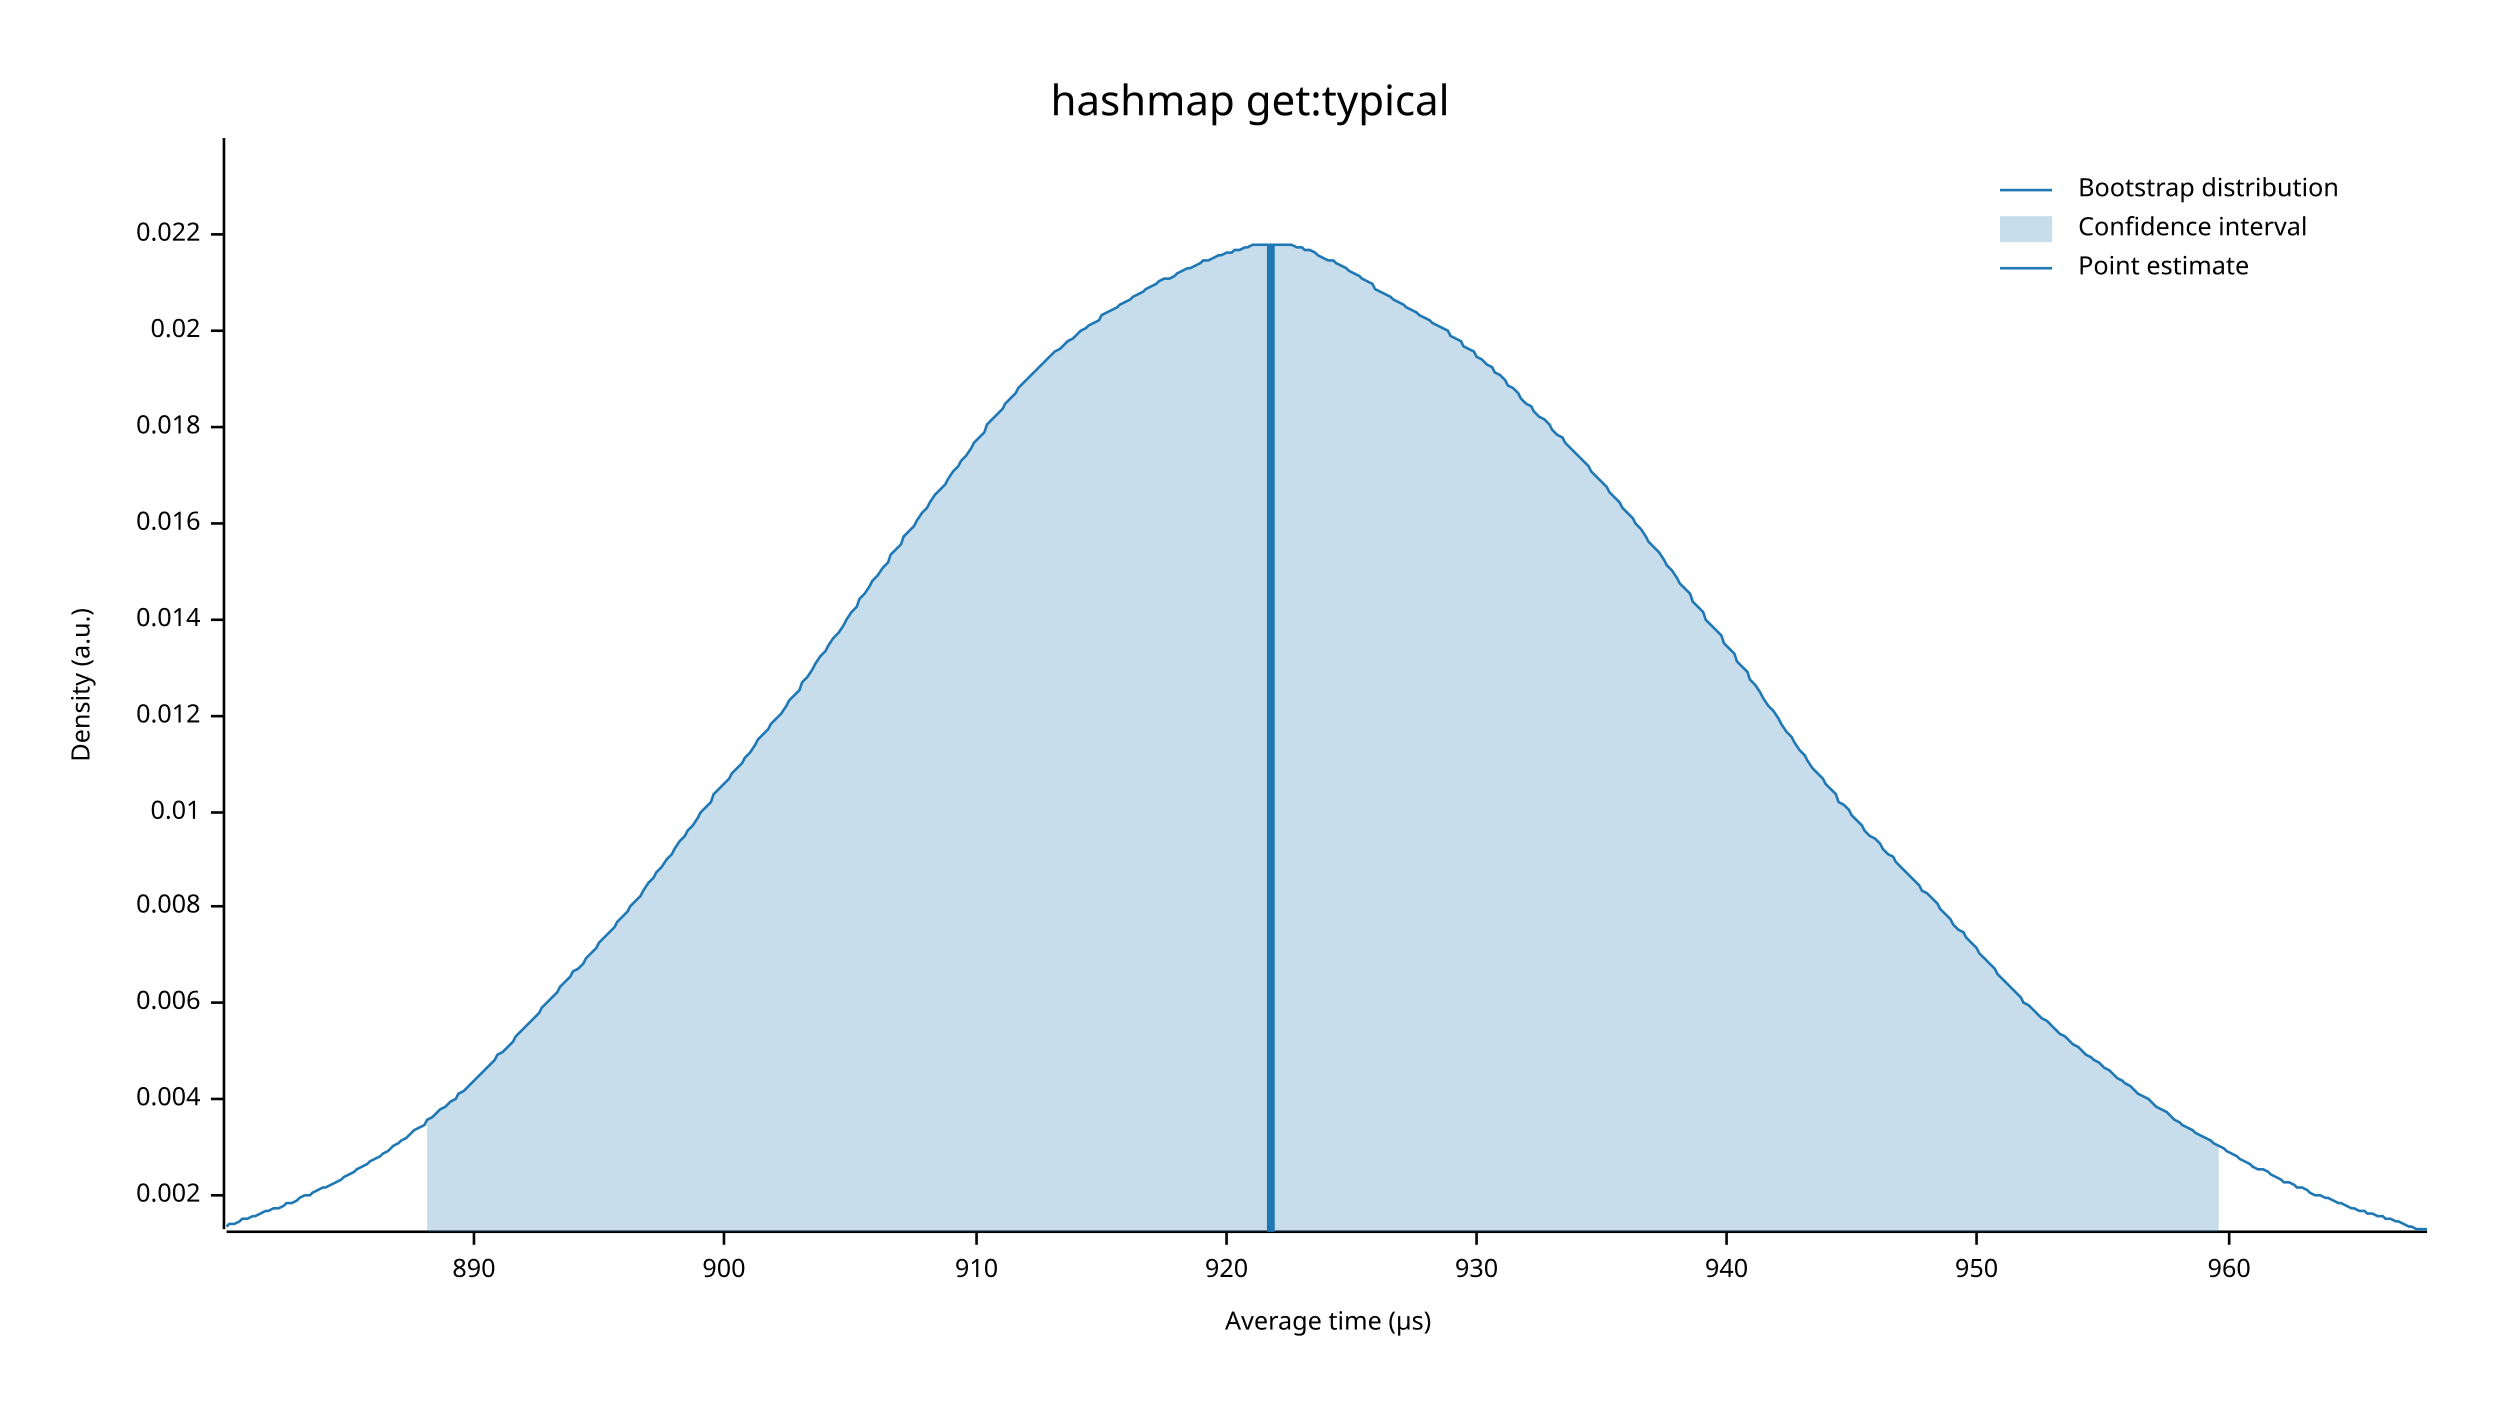
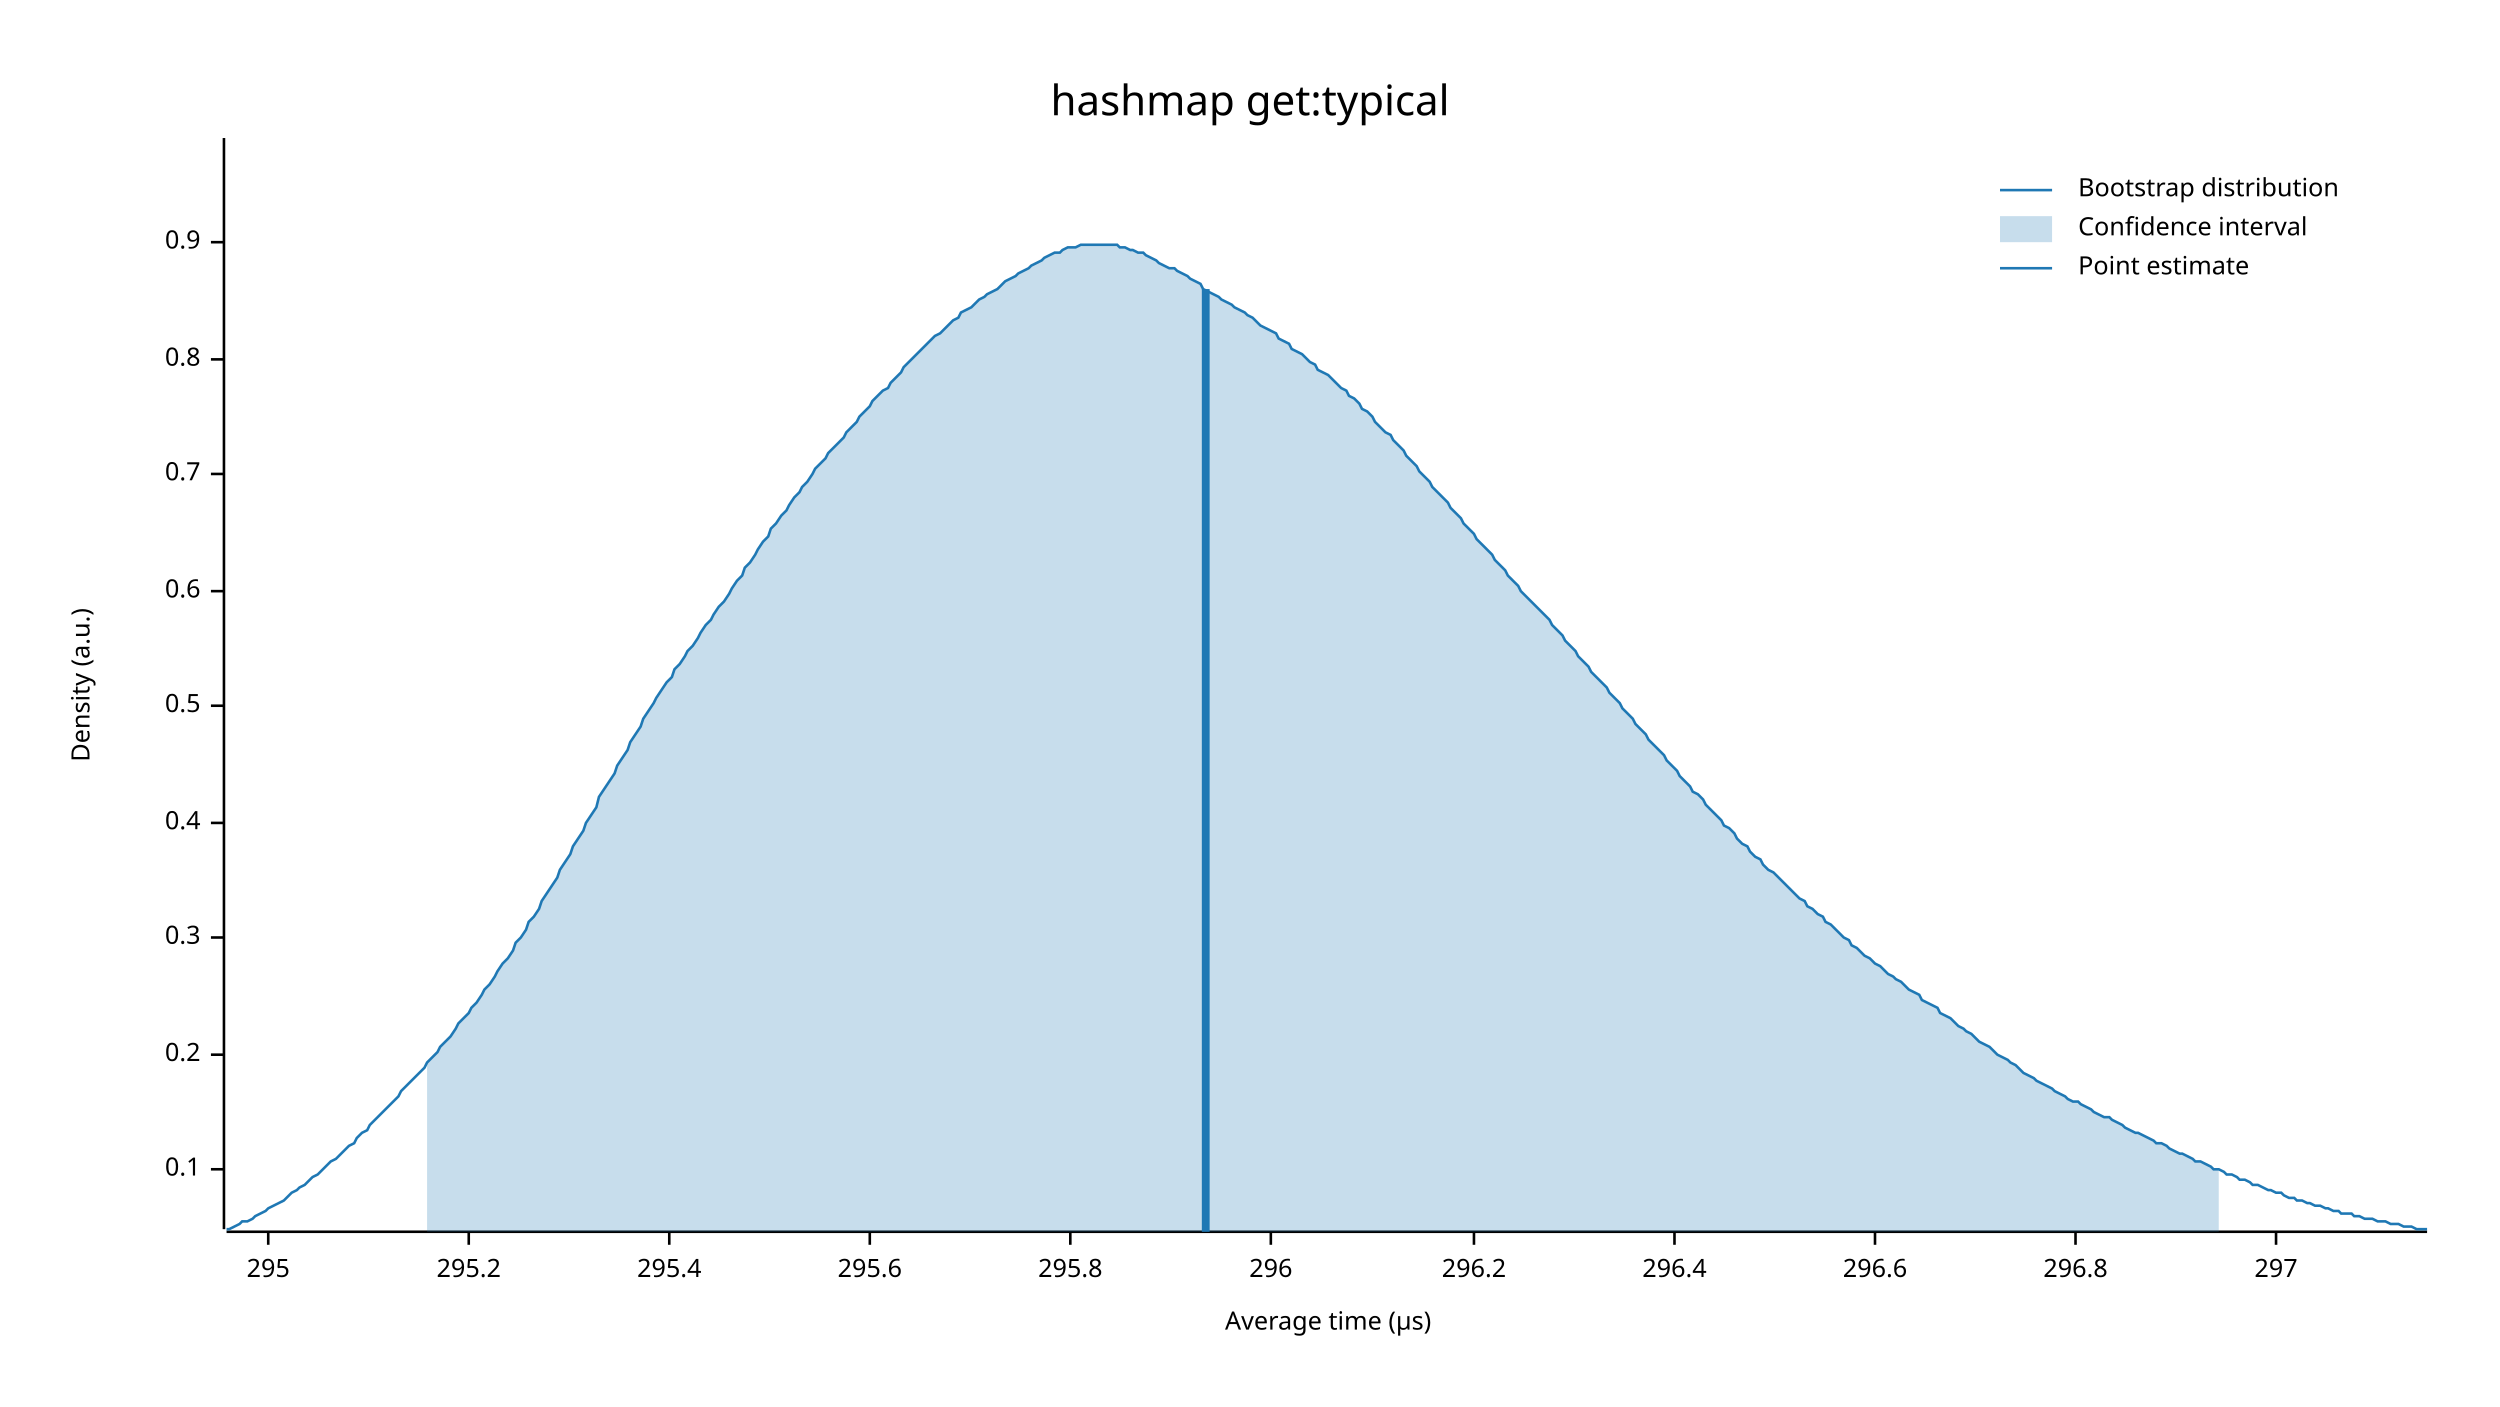
<svg xmlns="http://www.w3.org/2000/svg" width="960" height="540" viewBox="0 0 960 540">
  <text x="480" y="32" dy="0.76em" text-anchor="middle" font-family="sans-serif" font-size="16.129" opacity="1" fill="#000000">
hashmap get:typical
</text>
  <text x="27" y="263" dy="0.76em" text-anchor="middle" font-family="sans-serif" font-size="9.677" opacity="1" fill="#000000" transform="rotate(270, 27, 263)">
Density (a.u.)
</text>
  <text x="510" y="513" dy="-0.5ex" text-anchor="middle" font-family="sans-serif" font-size="9.677" opacity="1" fill="#000000">
Average time (µs)
</text>
  <polyline fill="none" opacity="1" stroke="#000000" stroke-width="1" points="86,53 86,472 " />
-   <text x="77" y="459" dy="0.5ex" text-anchor="end" font-family="sans-serif" font-size="9.677" opacity="1" fill="#000000">
- 0.002
+   <text x="77" y="449" dy="0.5ex" text-anchor="end" font-family="sans-serif" font-size="9.677" opacity="1" fill="#000000">
+ 0.1
</text>
-   <polyline fill="none" opacity="1" stroke="#000000" stroke-width="1" points="81,459 86,459 " />
-   <text x="77" y="422" dy="0.5ex" text-anchor="end" font-family="sans-serif" font-size="9.677" opacity="1" fill="#000000">
- 0.004
+   <polyline fill="none" opacity="1" stroke="#000000" stroke-width="1" points="81,449 86,449 " />
+   <text x="77" y="405" dy="0.5ex" text-anchor="end" font-family="sans-serif" font-size="9.677" opacity="1" fill="#000000">
+ 0.2
</text>
-   <polyline fill="none" opacity="1" stroke="#000000" stroke-width="1" points="81,422 86,422 " />
-   <text x="77" y="385" dy="0.5ex" text-anchor="end" font-family="sans-serif" font-size="9.677" opacity="1" fill="#000000">
- 0.006
+   <polyline fill="none" opacity="1" stroke="#000000" stroke-width="1" points="81,405 86,405 " />
+   <text x="77" y="360" dy="0.5ex" text-anchor="end" font-family="sans-serif" font-size="9.677" opacity="1" fill="#000000">
+ 0.3
</text>
-   <polyline fill="none" opacity="1" stroke="#000000" stroke-width="1" points="81,385 86,385 " />
-   <text x="77" y="348" dy="0.5ex" text-anchor="end" font-family="sans-serif" font-size="9.677" opacity="1" fill="#000000">
- 0.008
+   <polyline fill="none" opacity="1" stroke="#000000" stroke-width="1" points="81,360 86,360 " />
+   <text x="77" y="316" dy="0.5ex" text-anchor="end" font-family="sans-serif" font-size="9.677" opacity="1" fill="#000000">
+ 0.4
</text>
-   <polyline fill="none" opacity="1" stroke="#000000" stroke-width="1" points="81,348 86,348 " />
-   <text x="77" y="312" dy="0.5ex" text-anchor="end" font-family="sans-serif" font-size="9.677" opacity="1" fill="#000000">
- 0.01
+   <polyline fill="none" opacity="1" stroke="#000000" stroke-width="1" points="81,316 86,316 " />
+   <text x="77" y="271" dy="0.5ex" text-anchor="end" font-family="sans-serif" font-size="9.677" opacity="1" fill="#000000">
+ 0.5
</text>
-   <polyline fill="none" opacity="1" stroke="#000000" stroke-width="1" points="81,312 86,312 " />
-   <text x="77" y="275" dy="0.5ex" text-anchor="end" font-family="sans-serif" font-size="9.677" opacity="1" fill="#000000">
- 0.012
+   <polyline fill="none" opacity="1" stroke="#000000" stroke-width="1" points="81,271 86,271 " />
+   <text x="77" y="227" dy="0.5ex" text-anchor="end" font-family="sans-serif" font-size="9.677" opacity="1" fill="#000000">
+ 0.6
</text>
-   <polyline fill="none" opacity="1" stroke="#000000" stroke-width="1" points="81,275 86,275 " />
-   <text x="77" y="238" dy="0.5ex" text-anchor="end" font-family="sans-serif" font-size="9.677" opacity="1" fill="#000000">
- 0.014
+   <polyline fill="none" opacity="1" stroke="#000000" stroke-width="1" points="81,227 86,227 " />
+   <text x="77" y="182" dy="0.5ex" text-anchor="end" font-family="sans-serif" font-size="9.677" opacity="1" fill="#000000">
+ 0.7
</text>
-   <polyline fill="none" opacity="1" stroke="#000000" stroke-width="1" points="81,238 86,238 " />
-   <text x="77" y="201" dy="0.5ex" text-anchor="end" font-family="sans-serif" font-size="9.677" opacity="1" fill="#000000">
- 0.016
+   <polyline fill="none" opacity="1" stroke="#000000" stroke-width="1" points="81,182 86,182 " />
+   <text x="77" y="138" dy="0.5ex" text-anchor="end" font-family="sans-serif" font-size="9.677" opacity="1" fill="#000000">
+ 0.8
</text>
-   <polyline fill="none" opacity="1" stroke="#000000" stroke-width="1" points="81,201 86,201 " />
-   <text x="77" y="164" dy="0.5ex" text-anchor="end" font-family="sans-serif" font-size="9.677" opacity="1" fill="#000000">
- 0.018
+   <polyline fill="none" opacity="1" stroke="#000000" stroke-width="1" points="81,138 86,138 " />
+   <text x="77" y="93" dy="0.5ex" text-anchor="end" font-family="sans-serif" font-size="9.677" opacity="1" fill="#000000">
+ 0.9
</text>
-   <polyline fill="none" opacity="1" stroke="#000000" stroke-width="1" points="81,164 86,164 " />
-   <text x="77" y="127" dy="0.5ex" text-anchor="end" font-family="sans-serif" font-size="9.677" opacity="1" fill="#000000">
- 0.02
+   <polyline fill="none" opacity="1" stroke="#000000" stroke-width="1" points="81,93 86,93 " />
+   <polyline fill="none" opacity="1" stroke="#000000" stroke-width="1" points="87,473 932,473 " />
+   <text x="103" y="483" dy="0.76em" text-anchor="middle" font-family="sans-serif" font-size="9.677" opacity="1" fill="#000000">
+ 295
</text>
-   <polyline fill="none" opacity="1" stroke="#000000" stroke-width="1" points="81,127 86,127 " />
-   <text x="77" y="90" dy="0.5ex" text-anchor="end" font-family="sans-serif" font-size="9.677" opacity="1" fill="#000000">
- 0.022
+   <polyline fill="none" opacity="1" stroke="#000000" stroke-width="1" points="103,473 103,478 " />
+   <text x="180" y="483" dy="0.76em" text-anchor="middle" font-family="sans-serif" font-size="9.677" opacity="1" fill="#000000">
+ 295.2
</text>
-   <polyline fill="none" opacity="1" stroke="#000000" stroke-width="1" points="81,90 86,90 " />
-   <polyline fill="none" opacity="1" stroke="#000000" stroke-width="1" points="87,473 932,473 " />
-   <text x="182" y="483" dy="0.76em" text-anchor="middle" font-family="sans-serif" font-size="9.677" opacity="1" fill="#000000">
- 890
+   <polyline fill="none" opacity="1" stroke="#000000" stroke-width="1" points="180,473 180,478 " />
+   <text x="257" y="483" dy="0.76em" text-anchor="middle" font-family="sans-serif" font-size="9.677" opacity="1" fill="#000000">
+ 295.4
</text>
-   <polyline fill="none" opacity="1" stroke="#000000" stroke-width="1" points="182,473 182,478 " />
-   <text x="278" y="483" dy="0.76em" text-anchor="middle" font-family="sans-serif" font-size="9.677" opacity="1" fill="#000000">
- 900
+   <polyline fill="none" opacity="1" stroke="#000000" stroke-width="1" points="257,473 257,478 " />
+   <text x="334" y="483" dy="0.76em" text-anchor="middle" font-family="sans-serif" font-size="9.677" opacity="1" fill="#000000">
+ 295.6
</text>
-   <polyline fill="none" opacity="1" stroke="#000000" stroke-width="1" points="278,473 278,478 " />
-   <text x="375" y="483" dy="0.76em" text-anchor="middle" font-family="sans-serif" font-size="9.677" opacity="1" fill="#000000">
- 910
+   <polyline fill="none" opacity="1" stroke="#000000" stroke-width="1" points="334,473 334,478 " />
+   <text x="411" y="483" dy="0.76em" text-anchor="middle" font-family="sans-serif" font-size="9.677" opacity="1" fill="#000000">
+ 295.8
</text>
-   <polyline fill="none" opacity="1" stroke="#000000" stroke-width="1" points="375,473 375,478 " />
-   <text x="471" y="483" dy="0.76em" text-anchor="middle" font-family="sans-serif" font-size="9.677" opacity="1" fill="#000000">
- 920
+   <polyline fill="none" opacity="1" stroke="#000000" stroke-width="1" points="411,473 411,478 " />
+   <text x="488" y="483" dy="0.76em" text-anchor="middle" font-family="sans-serif" font-size="9.677" opacity="1" fill="#000000">
+ 296
</text>
-   <polyline fill="none" opacity="1" stroke="#000000" stroke-width="1" points="471,473 471,478 " />
-   <text x="567" y="483" dy="0.76em" text-anchor="middle" font-family="sans-serif" font-size="9.677" opacity="1" fill="#000000">
- 930
+   <polyline fill="none" opacity="1" stroke="#000000" stroke-width="1" points="488,473 488,478 " />
+   <text x="566" y="483" dy="0.76em" text-anchor="middle" font-family="sans-serif" font-size="9.677" opacity="1" fill="#000000">
+ 296.2
</text>
-   <polyline fill="none" opacity="1" stroke="#000000" stroke-width="1" points="567,473 567,478 " />
-   <text x="663" y="483" dy="0.76em" text-anchor="middle" font-family="sans-serif" font-size="9.677" opacity="1" fill="#000000">
- 940
+   <polyline fill="none" opacity="1" stroke="#000000" stroke-width="1" points="566,473 566,478 " />
+   <text x="643" y="483" dy="0.76em" text-anchor="middle" font-family="sans-serif" font-size="9.677" opacity="1" fill="#000000">
+ 296.4
</text>
-   <polyline fill="none" opacity="1" stroke="#000000" stroke-width="1" points="663,473 663,478 " />
-   <text x="759" y="483" dy="0.76em" text-anchor="middle" font-family="sans-serif" font-size="9.677" opacity="1" fill="#000000">
- 950
+   <polyline fill="none" opacity="1" stroke="#000000" stroke-width="1" points="643,473 643,478 " />
+   <text x="720" y="483" dy="0.76em" text-anchor="middle" font-family="sans-serif" font-size="9.677" opacity="1" fill="#000000">
+ 296.6
</text>
-   <polyline fill="none" opacity="1" stroke="#000000" stroke-width="1" points="759,473 759,478 " />
-   <text x="856" y="483" dy="0.76em" text-anchor="middle" font-family="sans-serif" font-size="9.677" opacity="1" fill="#000000">
- 960
+   <polyline fill="none" opacity="1" stroke="#000000" stroke-width="1" points="720,473 720,478 " />
+   <text x="797" y="483" dy="0.76em" text-anchor="middle" font-family="sans-serif" font-size="9.677" opacity="1" fill="#000000">
+ 296.8
</text>
-   <polyline fill="none" opacity="1" stroke="#000000" stroke-width="1" points="856,473 856,478 " />
-   <polyline fill="none" opacity="1" stroke="#1F78B4" stroke-width="1" points="87,471 88,470 90,470 92,469 93,468 95,468 97,467 98,467 100,466 102,465 103,465 105,464 107,464 109,463 110,462 112,462 114,461 115,460 117,459 119,459 120,458 122,457 124,456 125,456 127,455 129,454 131,453 132,452 134,451 136,450 137,449 139,448 141,447 142,446 144,445 146,444 147,443 149,442 151,440 153,439 154,438 156,437 158,435 159,434 161,433 163,432 164,430 166,429 168,427 169,426 171,425 173,423 175,422 176,420 178,419 180,417 181,416 183,414 185,412 186,411 188,409 190,407 191,405 193,404 195,402 197,400 198,398 200,396 202,394 203,393 205,391 207,389 208,387 210,385 212,383 214,381 215,379 217,377 219,375 220,373 222,372 224,370 225,368 227,366 229,364 230,362 232,360 234,358 236,356 237,354 239,352 241,350 242,348 244,346 246,344 247,342 249,339 251,337 252,335 254,333 256,330 258,328 259,326 261,323 263,321 264,319 266,317 268,314 269,312 271,310 273,308 274,305 276,303 278,301 280,299 281,297 283,295 285,293 286,291 288,289 290,286 291,284 293,282 295,280 296,278 298,276 300,274 302,271 303,269 305,267 307,265 308,262 310,260 312,257 313,255 315,252 317,250 318,248 320,245 322,243 324,240 325,238 327,235 329,233 330,230 332,228 334,225 335,223 337,221 339,218 341,216 342,213 344,211 346,209 347,206 349,204 351,202 352,200 354,197 356,195 357,193 359,190 361,188 363,186 364,184 366,181 368,179 369,177 371,175 373,172 374,170 376,168 378,166 379,163 381,161 383,159 385,157 386,155 388,153 390,151 391,149 393,147 395,145 396,144 398,142 400,140 401,139 403,137 405,135 407,134 408,133 410,131 412,130 413,129 415,127 417,126 418,125 420,124 422,123 423,121 425,120 427,119 429,118 430,117 432,116 434,115 435,114 437,113 439,112 440,111 442,110 444,109 445,108 447,107 449,107 451,106 452,105 454,104 456,103 457,103 459,102 461,101 462,100 464,100 466,99 468,98 469,98 471,97 473,97 474,96 476,96 478,95 479,95 481,94 483,94 484,94 486,94 488,94 490,94 491,94 493,94 495,94 496,94 498,95 500,95 501,96 503,96 505,97 506,98 508,99 510,100 512,100 513,101 515,102 517,103 518,104 520,105 522,106 523,107 525,108 527,109 528,111 530,112 532,113 534,114 535,115 537,116 539,117 540,118 542,119 544,120 545,121 547,122 549,123 550,124 552,125 554,126 556,127 557,129 559,130 561,131 562,133 564,134 566,135 567,137 569,138 571,140 573,141 574,143 576,144 578,146 579,148 581,149 583,151 584,153 586,155 588,156 589,158 591,160 593,161 595,163 596,165 598,167 600,168 601,170 603,172 605,174 606,175 608,177 610,179 611,181 613,183 615,185 617,187 618,189 620,191 622,193 623,195 625,197 627,199 628,201 630,203 632,206 633,208 635,210 637,212 639,215 640,217 642,219 644,222 645,224 647,226 649,228 650,231 652,233 654,235 655,238 657,240 659,242 661,244 662,247 664,249 666,251 667,254 669,256 671,258 672,261 674,263 676,266 677,268 679,271 681,273 683,276 684,278 686,281 688,283 689,285 691,288 693,290 694,292 696,295 698,297 700,299 701,301 703,303 705,305 706,308 708,309 710,311 711,313 713,315 715,317 716,319 718,321 720,322 722,324 723,326 725,328 727,329 728,331 730,333 732,335 733,336 735,338 737,340 738,342 740,343 742,345 744,347 745,349 747,351 749,353 750,355 752,357 754,358 755,360 757,362 759,364 760,366 762,368 764,370 766,372 767,374 769,376 771,378 772,379 774,381 776,383 777,385 779,386 781,388 782,389 784,391 786,392 788,394 789,395 791,397 793,398 794,399 796,401 798,402 799,403 801,405 803,406 804,407 806,408 808,410 810,411 811,412 813,414 815,415 816,416 818,417 820,419 821,420 823,421 825,422 827,424 828,425 830,426 832,427 833,428 835,430 837,431 838,432 840,433 842,434 843,435 845,436 847,437 849,438 850,439 852,440 854,441 855,442 857,443 859,444 860,445 862,446 864,447 865,448 867,449 869,449 871,450 872,451 874,452 876,453 877,454 879,454 881,455 882,456 884,456 886,457 887,458 889,459 891,459 893,460 894,460 896,461 898,462 899,462 901,463 903,464 904,464 906,465 908,465 909,466 911,466 913,467 915,467 916,468 918,468 920,469 921,469 923,470 925,471 926,471 928,472 930,472 932,472 " />
-   <polygon opacity="0.25" fill="#1F78B4" points="164,430 166,429 168,427 169,426 171,425 173,423 175,422 176,420 178,419 180,417 181,416 183,414 185,412 186,411 188,409 190,407 191,405 193,404 195,402 197,400 198,398 200,396 202,394 203,393 205,391 207,389 208,387 210,385 212,383 214,381 215,379 217,377 219,375 220,373 222,372 224,370 225,368 227,366 229,364 230,362 232,360 234,358 236,356 237,354 239,352 241,350 242,348 244,346 246,344 247,342 249,339 251,337 252,335 254,333 256,330 258,328 259,326 261,323 263,321 264,319 266,317 268,314 269,312 271,310 273,308 274,305 276,303 278,301 280,299 281,297 283,295 285,293 286,291 288,289 290,286 291,284 293,282 295,280 296,278 298,276 300,274 302,271 303,269 305,267 307,265 308,262 310,260 312,257 313,255 315,252 317,250 318,248 320,245 322,243 324,240 325,238 327,235 329,233 330,230 332,228 334,225 335,223 337,221 339,218 341,216 342,213 344,211 346,209 347,206 349,204 351,202 352,200 354,197 356,195 357,193 359,190 361,188 363,186 364,184 366,181 368,179 369,177 371,175 373,172 374,170 376,168 378,166 379,163 381,161 383,159 385,157 386,155 388,153 390,151 391,149 393,147 395,145 396,144 398,142 400,140 401,139 403,137 405,135 407,134 408,133 410,131 412,130 413,129 415,127 417,126 418,125 420,124 422,123 423,121 425,120 427,119 429,118 430,117 432,116 434,115 435,114 437,113 439,112 440,111 442,110 444,109 445,108 447,107 449,107 451,106 452,105 454,104 456,103 457,103 459,102 461,101 462,100 464,100 466,99 468,98 469,98 471,97 473,97 474,96 476,96 478,95 479,95 481,94 483,94 484,94 486,94 488,94 490,94 491,94 493,94 495,94 496,94 498,95 500,95 501,96 503,96 505,97 506,98 508,99 510,100 512,100 513,101 515,102 517,103 518,104 520,105 522,106 523,107 525,108 527,109 528,111 530,112 532,113 534,114 535,115 537,116 539,117 540,118 542,119 544,120 545,121 547,122 549,123 550,124 552,125 554,126 556,127 557,129 559,130 561,131 562,133 564,134 566,135 567,137 569,138 571,140 573,141 574,143 576,144 578,146 579,148 581,149 583,151 584,153 586,155 588,156 589,158 591,160 593,161 595,163 596,165 598,167 600,168 601,170 603,172 605,174 606,175 608,177 610,179 611,181 613,183 615,185 617,187 618,189 620,191 622,193 623,195 625,197 627,199 628,201 630,203 632,206 633,208 635,210 637,212 639,215 640,217 642,219 644,222 645,224 647,226 649,228 650,231 652,233 654,235 655,238 657,240 659,242 661,244 662,247 664,249 666,251 667,254 669,256 671,258 672,261 674,263 676,266 677,268 679,271 681,273 683,276 684,278 686,281 688,283 689,285 691,288 693,290 694,292 696,295 698,297 700,299 701,301 703,303 705,305 706,308 708,309 710,311 711,313 713,315 715,317 716,319 718,321 720,322 722,324 723,326 725,328 727,329 728,331 730,333 732,335 733,336 735,338 737,340 738,342 740,343 742,345 744,347 745,349 747,351 749,353 750,355 752,357 754,358 755,360 757,362 759,364 760,366 762,368 764,370 766,372 767,374 769,376 771,378 772,379 774,381 776,383 777,385 779,386 781,388 782,389 784,391 786,392 788,394 789,395 791,397 793,398 794,399 796,401 798,402 799,403 801,405 803,406 804,407 806,408 808,410 810,411 811,412 813,414 815,415 816,416 818,417 820,419 821,420 823,421 825,422 827,424 828,425 830,426 832,427 833,428 835,430 837,431 838,432 840,433 842,434 843,435 845,436 847,437 849,438 850,439 852,440 852,473 164,473 " />
-   <polyline fill="none" opacity="1" stroke="#1F78B4" stroke-width="3" points="488,473 488,94 " />
+   <polyline fill="none" opacity="1" stroke="#000000" stroke-width="1" points="797,473 797,478 " />
+   <text x="874" y="483" dy="0.76em" text-anchor="middle" font-family="sans-serif" font-size="9.677" opacity="1" fill="#000000">
+ 297
+ </text>
+   <polyline fill="none" opacity="1" stroke="#000000" stroke-width="1" points="874,473 874,478 " />
+   <polyline fill="none" opacity="1" stroke="#1F78B4" stroke-width="1" points="87,472 88,472 90,471 92,470 93,469 95,469 97,468 98,467 100,466 102,465 103,464 105,463 107,462 109,461 110,460 112,458 114,457 115,456 117,455 119,453 120,452 122,451 124,449 125,448 127,446 129,445 131,443 132,442 134,440 136,439 137,437 139,435 141,434 142,432 144,430 146,428 147,427 149,425 151,423 153,421 154,419 156,417 158,415 159,414 161,412 163,410 164,408 166,406 168,404 169,402 171,400 173,398 175,395 176,393 178,391 180,389 181,387 183,385 185,382 186,380 188,378 190,375 191,373 193,370 195,368 197,365 198,362 200,360 202,357 203,354 205,352 207,349 208,346 210,343 212,340 214,337 215,334 217,331 219,328 220,325 222,322 224,319 225,316 227,313 229,310 230,306 232,303 234,300 236,297 237,294 239,291 241,288 242,285 244,282 246,279 247,276 249,273 251,270 252,268 254,265 256,262 258,260 259,257 261,255 263,252 264,250 266,248 268,245 269,243 271,240 273,238 274,236 276,233 278,231 280,228 281,226 283,223 285,221 286,218 288,216 290,213 291,211 293,208 295,206 296,203 298,201 300,198 302,196 303,194 305,191 307,189 308,187 310,185 312,182 313,180 315,178 317,176 318,174 320,172 322,170 324,168 325,166 327,164 329,162 330,160 332,158 334,156 335,154 337,152 339,150 341,149 342,147 344,145 346,143 347,141 349,139 351,137 352,136 354,134 356,132 357,131 359,129 361,128 363,126 364,125 366,123 368,122 369,120 371,119 373,118 374,117 376,115 378,114 379,113 381,112 383,111 385,109 386,108 388,107 390,106 391,105 393,104 395,103 396,102 398,101 400,100 401,99 403,98 405,97 407,97 408,96 410,95 412,95 413,95 415,94 417,94 418,94 420,94 422,94 423,94 425,94 427,94 429,94 430,95 432,95 434,96 435,96 437,97 439,97 440,98 442,99 444,100 445,101 447,102 449,103 451,103 452,104 454,105 456,106 457,107 459,108 461,109 462,111 464,112 466,113 468,114 469,115 471,116 473,117 474,118 476,119 478,120 479,121 481,122 483,124 484,125 486,126 488,127 490,128 491,130 493,131 495,132 496,134 498,135 500,136 501,137 503,139 505,140 506,142 508,143 510,144 512,146 513,147 515,149 517,150 518,152 520,153 522,155 523,157 525,158 527,160 528,162 530,164 532,166 534,167 535,169 537,171 539,173 540,175 542,177 544,179 545,181 547,183 549,185 550,187 552,189 554,191 556,193 557,195 559,197 561,199 562,201 564,203 566,205 567,207 569,209 571,211 573,213 574,215 576,217 578,219 579,221 581,223 583,225 584,227 586,229 588,231 589,232 591,234 593,236 595,238 596,240 598,242 600,244 601,246 603,248 605,250 606,252 608,254 610,256 611,258 613,260 615,262 617,264 618,266 620,268 622,270 623,272 625,274 627,276 628,278 630,280 632,282 633,284 635,286 637,288 639,290 640,292 642,294 644,296 645,298 647,300 649,302 650,304 652,305 654,307 655,309 657,311 659,313 661,315 662,317 664,318 666,320 667,322 669,324 671,325 672,327 674,329 676,330 677,332 679,334 681,335 683,337 684,338 686,340 688,342 689,343 691,345 693,346 694,348 696,349 698,351 700,352 701,354 703,355 705,357 706,358 708,360 710,361 711,363 713,364 715,366 716,367 718,368 720,370 722,371 723,372 725,374 727,375 728,376 730,377 732,379 733,380 735,381 737,382 738,384 740,385 742,386 744,387 745,389 747,390 749,391 750,392 752,394 754,395 755,396 757,397 759,399 760,400 762,401 764,402 766,404 767,405 769,406 771,407 772,408 774,409 776,411 777,412 779,413 781,414 782,415 784,416 786,417 788,418 789,419 791,420 793,421 794,422 796,423 798,423 799,424 801,425 803,426 804,427 806,428 808,429 810,429 811,430 813,431 815,432 816,433 818,434 820,435 821,435 823,436 825,437 827,438 828,439 830,439 832,440 833,441 835,442 837,443 838,443 840,444 842,445 843,446 845,446 847,447 849,448 850,449 852,449 854,450 855,451 857,451 859,452 860,453 862,453 864,454 865,455 867,455 869,456 871,457 872,457 874,458 876,458 877,459 879,460 881,460 882,461 884,461 886,462 887,462 889,463 891,463 893,464 894,464 896,465 898,465 899,466 901,466 903,466 904,467 906,467 908,468 909,468 911,468 913,469 915,469 916,469 918,470 920,470 921,470 923,471 925,471 926,471 928,472 930,472 932,472 " />
+   <polygon opacity="0.25" fill="#1F78B4" points="164,408 166,406 168,404 169,402 171,400 173,398 175,395 176,393 178,391 180,389 181,387 183,385 185,382 186,380 188,378 190,375 191,373 193,370 195,368 197,365 198,362 200,360 202,357 203,354 205,352 207,349 208,346 210,343 212,340 214,337 215,334 217,331 219,328 220,325 222,322 224,319 225,316 227,313 229,310 230,306 232,303 234,300 236,297 237,294 239,291 241,288 242,285 244,282 246,279 247,276 249,273 251,270 252,268 254,265 256,262 258,260 259,257 261,255 263,252 264,250 266,248 268,245 269,243 271,240 273,238 274,236 276,233 278,231 280,228 281,226 283,223 285,221 286,218 288,216 290,213 291,211 293,208 295,206 296,203 298,201 300,198 302,196 303,194 305,191 307,189 308,187 310,185 312,182 313,180 315,178 317,176 318,174 320,172 322,170 324,168 325,166 327,164 329,162 330,160 332,158 334,156 335,154 337,152 339,150 341,149 342,147 344,145 346,143 347,141 349,139 351,137 352,136 354,134 356,132 357,131 359,129 361,128 363,126 364,125 366,123 368,122 369,120 371,119 373,118 374,117 376,115 378,114 379,113 381,112 383,111 385,109 386,108 388,107 390,106 391,105 393,104 395,103 396,102 398,101 400,100 401,99 403,98 405,97 407,97 408,96 410,95 412,95 413,95 415,94 417,94 418,94 420,94 422,94 423,94 425,94 427,94 429,94 430,95 432,95 434,96 435,96 437,97 439,97 440,98 442,99 444,100 445,101 447,102 449,103 451,103 452,104 454,105 456,106 457,107 459,108 461,109 462,111 464,112 466,113 468,114 469,115 471,116 473,117 474,118 476,119 478,120 479,121 481,122 483,124 484,125 486,126 488,127 490,128 491,130 493,131 495,132 496,134 498,135 500,136 501,137 503,139 505,140 506,142 508,143 510,144 512,146 513,147 515,149 517,150 518,152 520,153 522,155 523,157 525,158 527,160 528,162 530,164 532,166 534,167 535,169 537,171 539,173 540,175 542,177 544,179 545,181 547,183 549,185 550,187 552,189 554,191 556,193 557,195 559,197 561,199 562,201 564,203 566,205 567,207 569,209 571,211 573,213 574,215 576,217 578,219 579,221 581,223 583,225 584,227 586,229 588,231 589,232 591,234 593,236 595,238 596,240 598,242 600,244 601,246 603,248 605,250 606,252 608,254 610,256 611,258 613,260 615,262 617,264 618,266 620,268 622,270 623,272 625,274 627,276 628,278 630,280 632,282 633,284 635,286 637,288 639,290 640,292 642,294 644,296 645,298 647,300 649,302 650,304 652,305 654,307 655,309 657,311 659,313 661,315 662,317 664,318 666,320 667,322 669,324 671,325 672,327 674,329 676,330 677,332 679,334 681,335 683,337 684,338 686,340 688,342 689,343 691,345 693,346 694,348 696,349 698,351 700,352 701,354 703,355 705,357 706,358 708,360 710,361 711,363 713,364 715,366 716,367 718,368 720,370 722,371 723,372 725,374 727,375 728,376 730,377 732,379 733,380 735,381 737,382 738,384 740,385 742,386 744,387 745,389 747,390 749,391 750,392 752,394 754,395 755,396 757,397 759,399 760,400 762,401 764,402 766,404 767,405 769,406 771,407 772,408 774,409 776,411 777,412 779,413 781,414 782,415 784,416 786,417 788,418 789,419 791,420 793,421 794,422 796,423 798,423 799,424 801,425 803,426 804,427 806,428 808,429 810,429 811,430 813,431 815,432 816,433 818,434 820,435 821,435 823,436 825,437 827,438 828,439 830,439 832,440 833,441 835,442 837,443 838,443 840,444 842,445 843,446 845,446 847,447 849,448 850,449 852,449 852,473 164,473 " />
+   <polyline fill="none" opacity="1" stroke="#1F78B4" stroke-width="3" points="463,473 463,111 " />
  <text x="798" y="68" dy="0.76em" text-anchor="start" font-family="sans-serif" font-size="9.677" opacity="1" fill="#000000">
Bootstrap distribution
</text>
  <text x="798" y="83" dy="0.76em" text-anchor="start" font-family="sans-serif" font-size="9.677" opacity="1" fill="#000000">
Confidence interval
</text>
  <text x="798" y="98" dy="0.76em" text-anchor="start" font-family="sans-serif" font-size="9.677" opacity="1" fill="#000000">
Point estimate
</text>
  <polyline fill="none" opacity="1" stroke="#1F78B4" stroke-width="1" points="768,73 788,73 " />
  <rect x="768" y="83" width="20" height="10" opacity="0.25" fill="#1F78B4" stroke="none" />
  <polyline fill="none" opacity="1" stroke="#1F78B4" stroke-width="1" points="768,103 788,103 " />
</svg>
